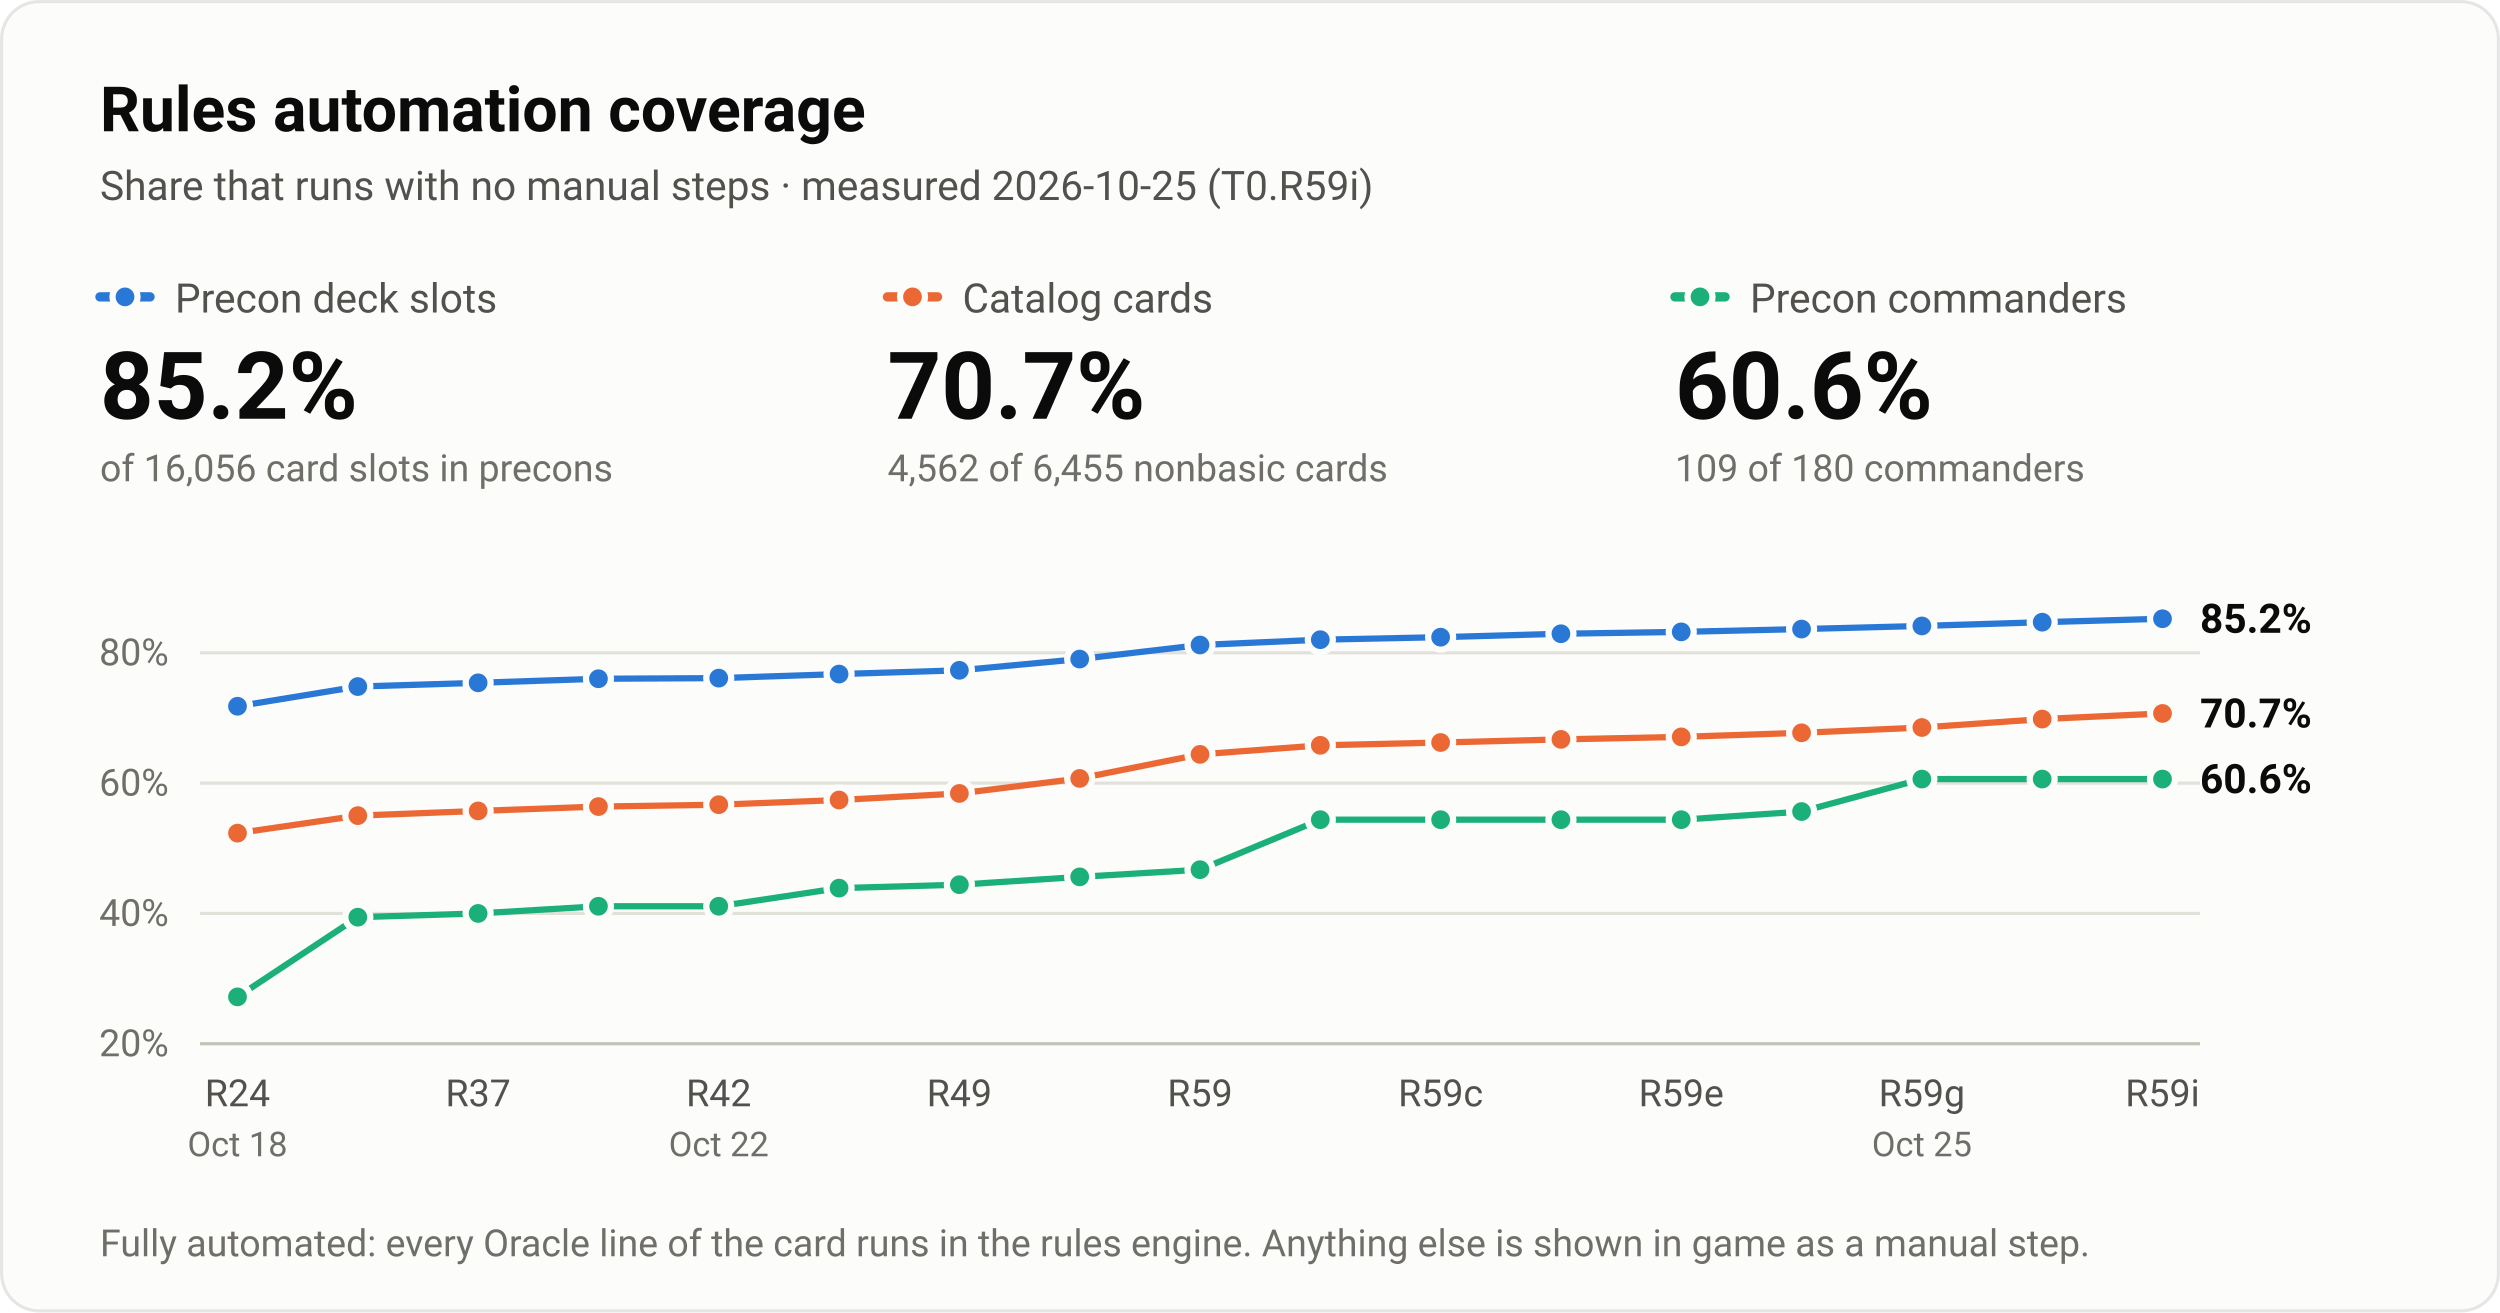
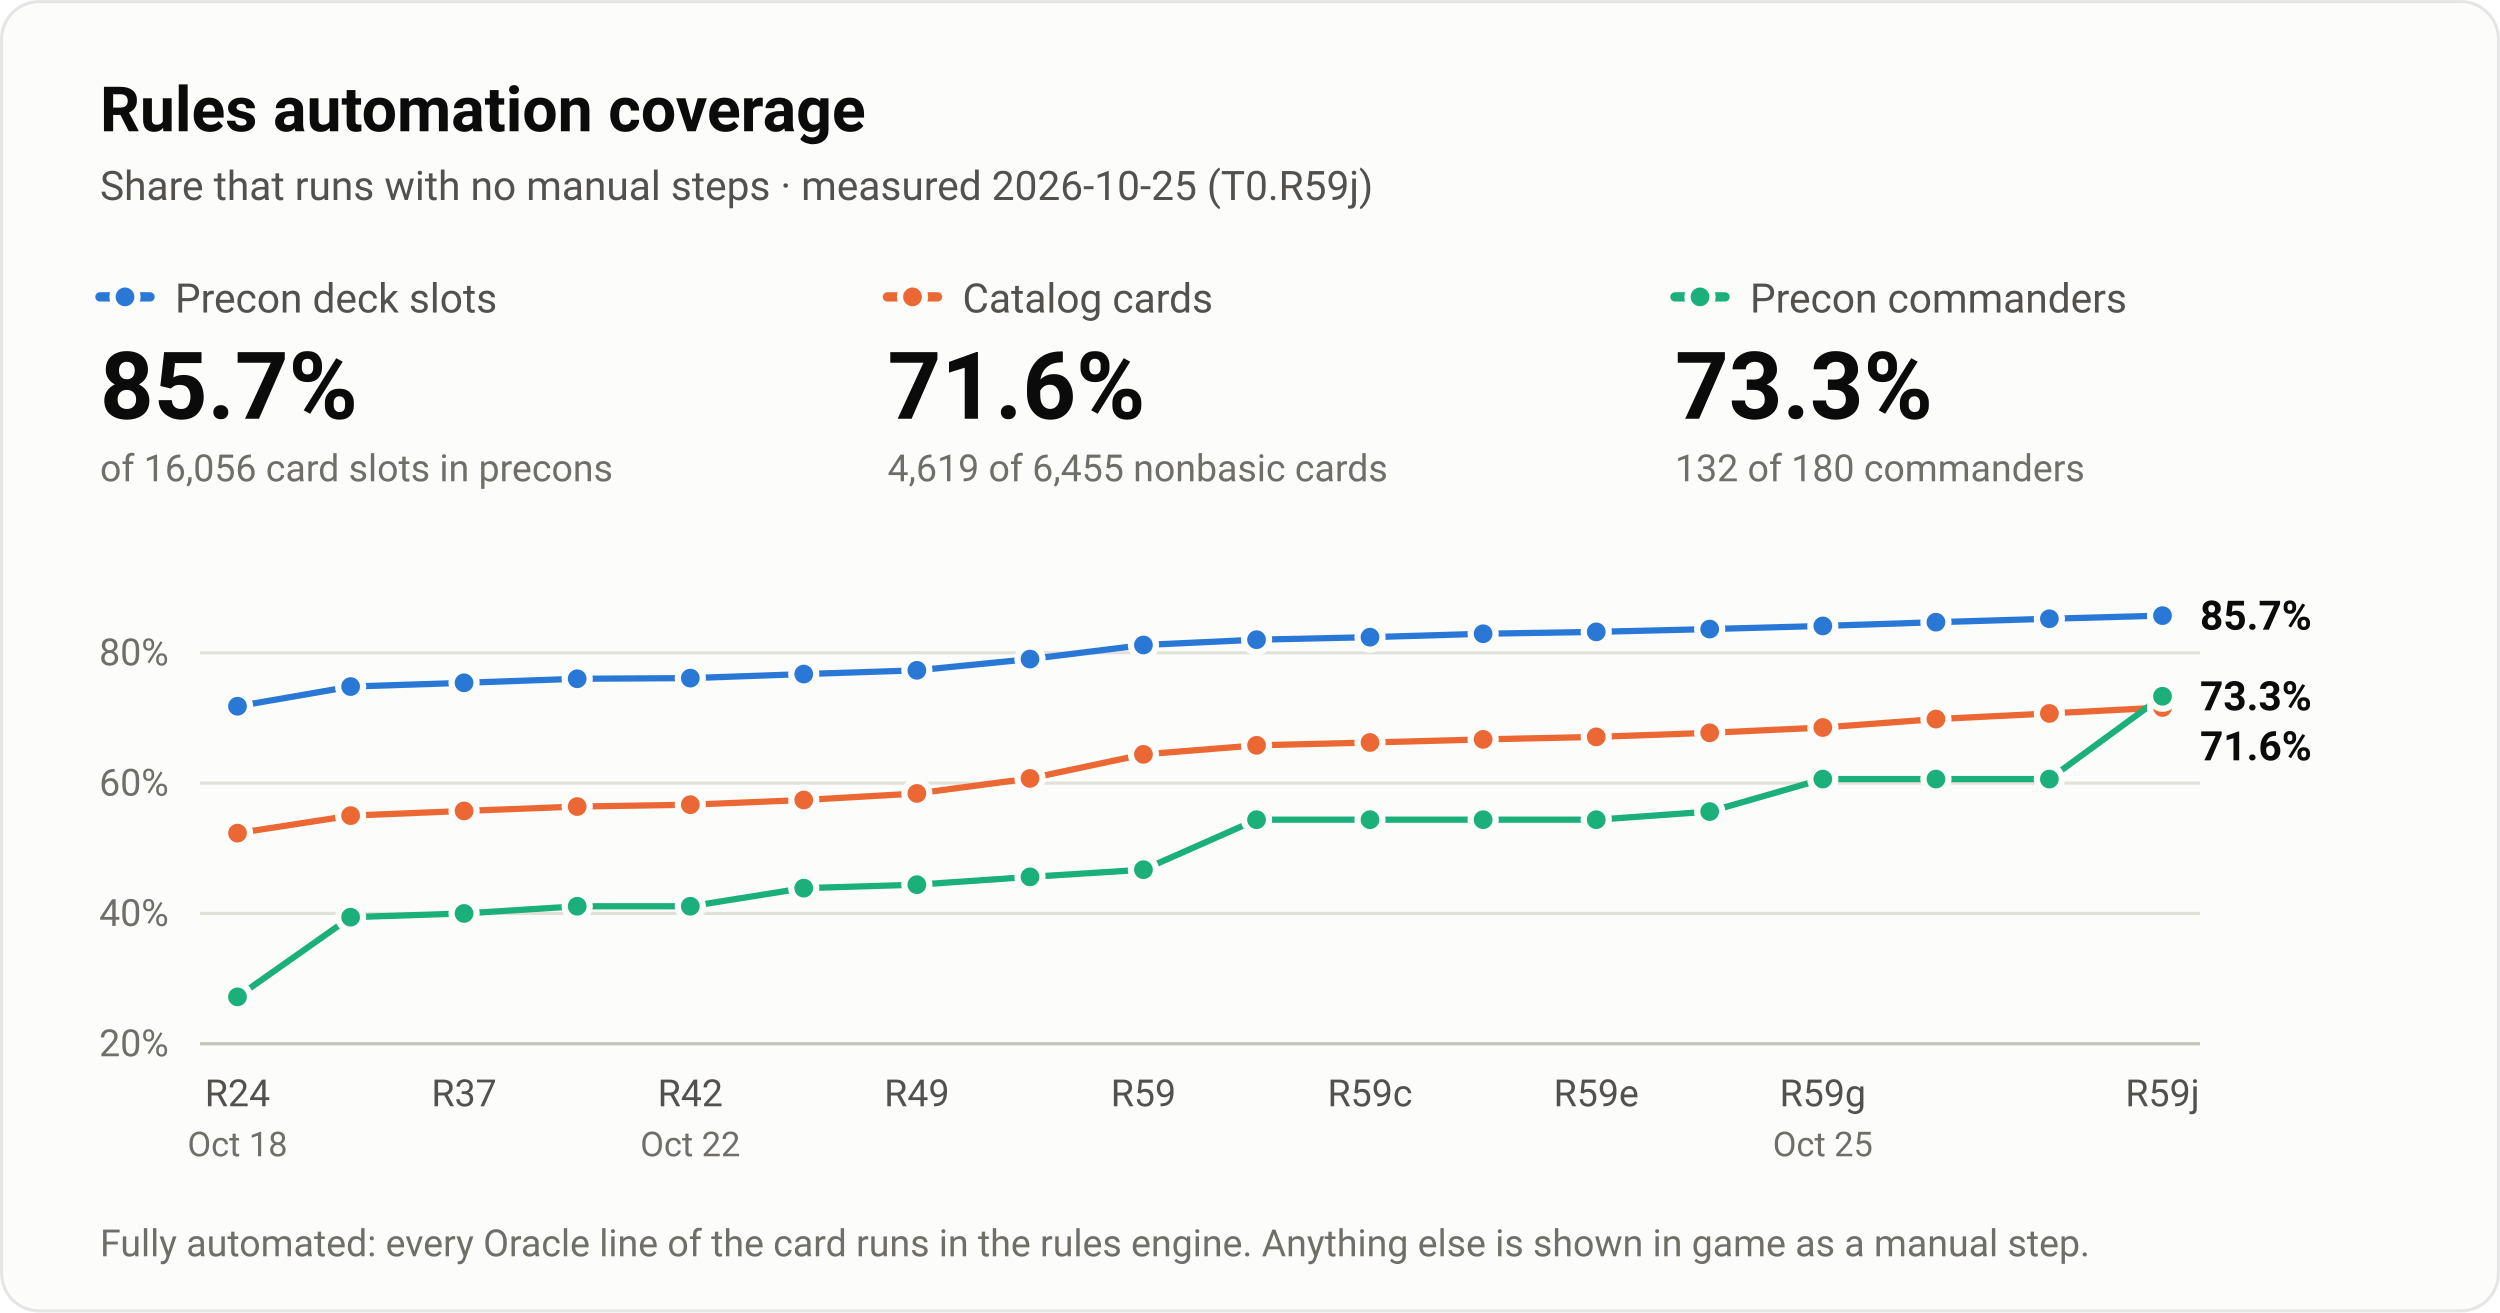
<svg xmlns="http://www.w3.org/2000/svg" viewBox="0 0 800 420" width="800" height="420" role="img" aria-labelledby="t d" font-family="system-ui, -apple-system, 'Segoe UI', Roboto, Helvetica, Arial, sans-serif">
  <rect x="0.5" y="0.5" width="799" height="419" rx="12" fill="#fcfcfb" stroke="rgba(11,11,11,0.10)" />
  <text x="32" y="42" font-size="20" fill="#0b0b0b" font-weight="600">Rules automation coverage</text>
-   <text x="32" y="64" font-size="13" fill="#52514e">Share that runs with no manual steps · measured 2026-10-25 (T0.R59i)</text>
+   <text x="32" y="64" font-size="13" fill="#52514e">Share that runs with no manual steps · measured 2026-10-25 (T0.R59j)</text>
  <line x1="32" y1="95" x2="48" y2="95" stroke="#2a78d6" stroke-width="3" stroke-linecap="round" />
  <circle cx="40" cy="95" r="4" fill="#2a78d6" stroke="#fcfcfb" stroke-width="2" />
  <text x="56" y="100" font-size="13" fill="#52514e">Precon deck slots</text>
-   <text x="32" y="134" font-size="30" fill="#0b0b0b" font-weight="600">85.2%</text>
+   <text x="32" y="134" font-size="30" fill="#0b0b0b" font-weight="600">85.7%</text>
  <text x="32" y="154" font-size="12" fill="#6f6e69">of 16,056 card slots in precons</text>
  <line x1="284" y1="95" x2="300" y2="95" stroke="#eb6834" stroke-width="3" stroke-linecap="round" />
  <circle cx="292" cy="95" r="4" fill="#eb6834" stroke="#fcfcfb" stroke-width="2" />
  <text x="308" y="100" font-size="13" fill="#52514e">Catalog cards</text>
-   <text x="284" y="134" font-size="30" fill="#0b0b0b" font-weight="600">70.7%</text>
-   <text x="284" y="154" font-size="12" fill="#6f6e69">4,562 of 6,455 nonbasic cards</text>
+   <text x="284" y="134" font-size="30" fill="#0b0b0b" font-weight="600">71.6%</text>
+   <text x="284" y="154" font-size="12" fill="#6f6e69">4,619 of 6,455 nonbasic cards</text>
  <line x1="536" y1="95" x2="552" y2="95" stroke="#1baf7a" stroke-width="3" stroke-linecap="round" />
  <circle cx="544" cy="95" r="4" fill="#1baf7a" stroke="#fcfcfb" stroke-width="2" />
  <text x="560" y="100" font-size="13" fill="#52514e">Precon commanders</text>
-   <text x="536" y="134" font-size="30" fill="#0b0b0b" font-weight="600">60.6%</text>
-   <text x="536" y="154" font-size="12" fill="#6f6e69">109 of 180 commanders</text>
+   <text x="536" y="134" font-size="30" fill="#0b0b0b" font-weight="600">73.3%</text>
+   <text x="536" y="154" font-size="12" fill="#6f6e69">132 of 180 commanders</text>
  <text x="54" y="338" font-size="12" fill="#6f6e69" text-anchor="end">20%</text>
  <line x1="64" y1="292.3" x2="704" y2="292.3" stroke="#e1e0d9" stroke-width="1" />
  <text x="54" y="296.3" font-size="12" fill="#6f6e69" text-anchor="end">40%</text>
  <line x1="64" y1="250.6" x2="704" y2="250.6" stroke="#e1e0d9" stroke-width="1" />
  <text x="54" y="254.6" font-size="12" fill="#6f6e69" text-anchor="end">60%</text>
  <line x1="64" y1="208.9" x2="704" y2="208.9" stroke="#e1e0d9" stroke-width="1" />
  <text x="54" y="212.9" font-size="12" fill="#6f6e69" text-anchor="end">80%</text>
  <line x1="64" y1="334" x2="704" y2="334" stroke="#c3c2b7" stroke-width="1" />
  <text x="76" y="354" font-size="12" fill="#52514e" text-anchor="middle">R24</text>
  <text x="76" y="370" font-size="11" fill="#6f6e69" text-anchor="middle">Oct 18</text>
-   <text x="153" y="354" font-size="12" fill="#52514e" text-anchor="middle">R37</text>
-   <text x="230" y="354" font-size="12" fill="#52514e" text-anchor="middle">R42</text>
-   <text x="230" y="370" font-size="11" fill="#6f6e69" text-anchor="middle">Oct 22</text>
-   <text x="307" y="354" font-size="12" fill="#52514e" text-anchor="middle">R49</text>
-   <text x="384" y="354" font-size="12" fill="#52514e" text-anchor="middle">R59</text>
-   <text x="461" y="354" font-size="12" fill="#52514e" text-anchor="middle">R59c</text>
-   <text x="538" y="354" font-size="12" fill="#52514e" text-anchor="middle">R59e</text>
-   <text x="615" y="354" font-size="12" fill="#52514e" text-anchor="middle">R59g</text>
-   <text x="615" y="370" font-size="11" fill="#6f6e69" text-anchor="middle">Oct 25</text>
-   <text x="692" y="354" font-size="12" fill="#52514e" text-anchor="middle">R59i</text>
-   <path d="M76 226 L114.5 219.7 L153 218.5 L191.5 217.2 L230 217 L268.5 215.7 L307 214.5 L345.5 210.9 L384 206.4 L422.5 204.7 L461 203.9 L499.5 202.8 L538 202.2 L576.5 201.3 L615 200.3 L653.5 199.1 L692 198" fill="none" stroke="#2a78d6" stroke-width="2" stroke-linejoin="round" stroke-linecap="round" />
-   <path d="M76 266.6 L114.5 261 L153 259.5 L191.5 258.1 L230 257.5 L268.5 256 L307 253.9 L345.5 249.1 L384 241.4 L422.5 238.5 L461 237.6 L499.5 236.6 L538 235.8 L576.5 234.5 L615 232.8 L653.5 230.1 L692 228.3" fill="none" stroke="#eb6834" stroke-width="2" stroke-linejoin="round" stroke-linecap="round" />
-   <path d="M76 319 L114.5 293.5 L153 292.3 L191.5 290 L230 290 L268.5 284.2 L307 283.1 L345.5 280.6 L384 278.3 L422.5 262.3 L461 262.3 L499.5 262.3 L538 262.3 L576.5 259.7 L615 249.3 L653.5 249.3 L692 249.3" fill="none" stroke="#1baf7a" stroke-width="2" stroke-linejoin="round" stroke-linecap="round" />
+   <text x="148.5" y="354" font-size="12" fill="#52514e" text-anchor="middle">R37</text>
+   <text x="220.9" y="354" font-size="12" fill="#52514e" text-anchor="middle">R42</text>
+   <text x="220.9" y="370" font-size="11" fill="#6f6e69" text-anchor="middle">Oct 22</text>
+   <text x="293.4" y="354" font-size="12" fill="#52514e" text-anchor="middle">R49</text>
+   <text x="365.9" y="354" font-size="12" fill="#52514e" text-anchor="middle">R59</text>
+   <text x="438.4" y="354" font-size="12" fill="#52514e" text-anchor="middle">R59c</text>
+   <text x="510.8" y="354" font-size="12" fill="#52514e" text-anchor="middle">R59e</text>
+   <text x="583.3" y="354" font-size="12" fill="#52514e" text-anchor="middle">R59g</text>
+   <text x="583.3" y="370" font-size="11" fill="#6f6e69" text-anchor="middle">Oct 25</text>
+   <text x="692" y="354" font-size="12" fill="#52514e" text-anchor="middle">R59j</text>
+   <path d="M76 226 L112.2 219.7 L148.5 218.5 L184.7 217.2 L220.9 217 L257.2 215.7 L293.4 214.5 L329.6 210.9 L365.9 206.4 L402.1 204.7 L438.4 203.9 L474.6 202.8 L510.8 202.2 L547.1 201.3 L583.3 200.3 L619.5 199.1 L655.8 198 L692 197" fill="none" stroke="#2a78d6" stroke-width="2" stroke-linejoin="round" stroke-linecap="round" />
+   <path d="M76 266.6 L112.2 261 L148.5 259.5 L184.7 258.1 L220.9 257.5 L257.2 256 L293.4 253.9 L329.6 249.1 L365.9 241.4 L402.1 238.5 L438.4 237.6 L474.6 236.6 L510.8 235.8 L547.1 234.5 L583.3 232.8 L619.5 230.1 L655.8 228.3 L692 226.4" fill="none" stroke="#eb6834" stroke-width="2" stroke-linejoin="round" stroke-linecap="round" />
+   <path d="M76 319 L112.2 293.5 L148.5 292.3 L184.7 290 L220.9 290 L257.2 284.2 L293.4 283.1 L329.6 280.6 L365.9 278.3 L402.1 262.3 L438.4 262.3 L474.6 262.3 L510.8 262.3 L547.1 259.7 L583.3 249.3 L619.5 249.3 L655.8 249.3 L692 222.8" fill="none" stroke="#1baf7a" stroke-width="2" stroke-linejoin="round" stroke-linecap="round" />
  <circle cx="76" cy="226" r="4" fill="#2a78d6" stroke="#fcfcfb" stroke-width="2" />
-   <circle cx="114.5" cy="219.7" r="4" fill="#2a78d6" stroke="#fcfcfb" stroke-width="2" />
-   <circle cx="153" cy="218.5" r="4" fill="#2a78d6" stroke="#fcfcfb" stroke-width="2" />
-   <circle cx="191.5" cy="217.2" r="4" fill="#2a78d6" stroke="#fcfcfb" stroke-width="2" />
-   <circle cx="230" cy="217" r="4" fill="#2a78d6" stroke="#fcfcfb" stroke-width="2" />
-   <circle cx="268.5" cy="215.7" r="4" fill="#2a78d6" stroke="#fcfcfb" stroke-width="2" />
-   <circle cx="307" cy="214.5" r="4" fill="#2a78d6" stroke="#fcfcfb" stroke-width="2" />
-   <circle cx="345.5" cy="210.9" r="4" fill="#2a78d6" stroke="#fcfcfb" stroke-width="2" />
-   <circle cx="384" cy="206.4" r="4" fill="#2a78d6" stroke="#fcfcfb" stroke-width="2" />
-   <circle cx="422.5" cy="204.7" r="4" fill="#2a78d6" stroke="#fcfcfb" stroke-width="2" />
-   <circle cx="461" cy="203.9" r="4" fill="#2a78d6" stroke="#fcfcfb" stroke-width="2" />
-   <circle cx="499.5" cy="202.8" r="4" fill="#2a78d6" stroke="#fcfcfb" stroke-width="2" />
-   <circle cx="538" cy="202.2" r="4" fill="#2a78d6" stroke="#fcfcfb" stroke-width="2" />
-   <circle cx="576.5" cy="201.3" r="4" fill="#2a78d6" stroke="#fcfcfb" stroke-width="2" />
-   <circle cx="615" cy="200.3" r="4" fill="#2a78d6" stroke="#fcfcfb" stroke-width="2" />
-   <circle cx="653.5" cy="199.1" r="4" fill="#2a78d6" stroke="#fcfcfb" stroke-width="2" />
-   <circle cx="692" cy="198" r="4" fill="#2a78d6" stroke="#fcfcfb" stroke-width="2" />
+   <circle cx="112.2" cy="219.7" r="4" fill="#2a78d6" stroke="#fcfcfb" stroke-width="2" />
+   <circle cx="148.5" cy="218.5" r="4" fill="#2a78d6" stroke="#fcfcfb" stroke-width="2" />
+   <circle cx="184.7" cy="217.2" r="4" fill="#2a78d6" stroke="#fcfcfb" stroke-width="2" />
+   <circle cx="220.9" cy="217" r="4" fill="#2a78d6" stroke="#fcfcfb" stroke-width="2" />
+   <circle cx="257.2" cy="215.7" r="4" fill="#2a78d6" stroke="#fcfcfb" stroke-width="2" />
+   <circle cx="293.4" cy="214.5" r="4" fill="#2a78d6" stroke="#fcfcfb" stroke-width="2" />
+   <circle cx="329.6" cy="210.9" r="4" fill="#2a78d6" stroke="#fcfcfb" stroke-width="2" />
+   <circle cx="365.9" cy="206.4" r="4" fill="#2a78d6" stroke="#fcfcfb" stroke-width="2" />
+   <circle cx="402.1" cy="204.7" r="4" fill="#2a78d6" stroke="#fcfcfb" stroke-width="2" />
+   <circle cx="438.4" cy="203.9" r="4" fill="#2a78d6" stroke="#fcfcfb" stroke-width="2" />
+   <circle cx="474.6" cy="202.8" r="4" fill="#2a78d6" stroke="#fcfcfb" stroke-width="2" />
+   <circle cx="510.8" cy="202.2" r="4" fill="#2a78d6" stroke="#fcfcfb" stroke-width="2" />
+   <circle cx="547.1" cy="201.3" r="4" fill="#2a78d6" stroke="#fcfcfb" stroke-width="2" />
+   <circle cx="583.3" cy="200.3" r="4" fill="#2a78d6" stroke="#fcfcfb" stroke-width="2" />
+   <circle cx="619.5" cy="199.1" r="4" fill="#2a78d6" stroke="#fcfcfb" stroke-width="2" />
+   <circle cx="655.8" cy="198" r="4" fill="#2a78d6" stroke="#fcfcfb" stroke-width="2" />
+   <circle cx="692" cy="197" r="4" fill="#2a78d6" stroke="#fcfcfb" stroke-width="2" />
  <circle cx="76" cy="266.6" r="4" fill="#eb6834" stroke="#fcfcfb" stroke-width="2" />
-   <circle cx="114.5" cy="261" r="4" fill="#eb6834" stroke="#fcfcfb" stroke-width="2" />
-   <circle cx="153" cy="259.5" r="4" fill="#eb6834" stroke="#fcfcfb" stroke-width="2" />
-   <circle cx="191.5" cy="258.1" r="4" fill="#eb6834" stroke="#fcfcfb" stroke-width="2" />
-   <circle cx="230" cy="257.5" r="4" fill="#eb6834" stroke="#fcfcfb" stroke-width="2" />
-   <circle cx="268.5" cy="256" r="4" fill="#eb6834" stroke="#fcfcfb" stroke-width="2" />
-   <circle cx="307" cy="253.9" r="4" fill="#eb6834" stroke="#fcfcfb" stroke-width="2" />
-   <circle cx="345.5" cy="249.1" r="4" fill="#eb6834" stroke="#fcfcfb" stroke-width="2" />
-   <circle cx="384" cy="241.4" r="4" fill="#eb6834" stroke="#fcfcfb" stroke-width="2" />
-   <circle cx="422.5" cy="238.5" r="4" fill="#eb6834" stroke="#fcfcfb" stroke-width="2" />
-   <circle cx="461" cy="237.6" r="4" fill="#eb6834" stroke="#fcfcfb" stroke-width="2" />
-   <circle cx="499.5" cy="236.6" r="4" fill="#eb6834" stroke="#fcfcfb" stroke-width="2" />
-   <circle cx="538" cy="235.8" r="4" fill="#eb6834" stroke="#fcfcfb" stroke-width="2" />
-   <circle cx="576.5" cy="234.5" r="4" fill="#eb6834" stroke="#fcfcfb" stroke-width="2" />
-   <circle cx="615" cy="232.8" r="4" fill="#eb6834" stroke="#fcfcfb" stroke-width="2" />
-   <circle cx="653.5" cy="230.1" r="4" fill="#eb6834" stroke="#fcfcfb" stroke-width="2" />
-   <circle cx="692" cy="228.3" r="4" fill="#eb6834" stroke="#fcfcfb" stroke-width="2" />
+   <circle cx="112.2" cy="261" r="4" fill="#eb6834" stroke="#fcfcfb" stroke-width="2" />
+   <circle cx="148.5" cy="259.5" r="4" fill="#eb6834" stroke="#fcfcfb" stroke-width="2" />
+   <circle cx="184.7" cy="258.1" r="4" fill="#eb6834" stroke="#fcfcfb" stroke-width="2" />
+   <circle cx="220.9" cy="257.5" r="4" fill="#eb6834" stroke="#fcfcfb" stroke-width="2" />
+   <circle cx="257.2" cy="256" r="4" fill="#eb6834" stroke="#fcfcfb" stroke-width="2" />
+   <circle cx="293.4" cy="253.9" r="4" fill="#eb6834" stroke="#fcfcfb" stroke-width="2" />
+   <circle cx="329.6" cy="249.1" r="4" fill="#eb6834" stroke="#fcfcfb" stroke-width="2" />
+   <circle cx="365.9" cy="241.4" r="4" fill="#eb6834" stroke="#fcfcfb" stroke-width="2" />
+   <circle cx="402.1" cy="238.5" r="4" fill="#eb6834" stroke="#fcfcfb" stroke-width="2" />
+   <circle cx="438.4" cy="237.6" r="4" fill="#eb6834" stroke="#fcfcfb" stroke-width="2" />
+   <circle cx="474.6" cy="236.6" r="4" fill="#eb6834" stroke="#fcfcfb" stroke-width="2" />
+   <circle cx="510.8" cy="235.8" r="4" fill="#eb6834" stroke="#fcfcfb" stroke-width="2" />
+   <circle cx="547.1" cy="234.5" r="4" fill="#eb6834" stroke="#fcfcfb" stroke-width="2" />
+   <circle cx="583.3" cy="232.8" r="4" fill="#eb6834" stroke="#fcfcfb" stroke-width="2" />
+   <circle cx="619.5" cy="230.1" r="4" fill="#eb6834" stroke="#fcfcfb" stroke-width="2" />
+   <circle cx="655.8" cy="228.3" r="4" fill="#eb6834" stroke="#fcfcfb" stroke-width="2" />
+   <circle cx="692" cy="226.4" r="4" fill="#eb6834" stroke="#fcfcfb" stroke-width="2" />
  <circle cx="76" cy="319" r="4" fill="#1baf7a" stroke="#fcfcfb" stroke-width="2" />
-   <circle cx="114.5" cy="293.5" r="4" fill="#1baf7a" stroke="#fcfcfb" stroke-width="2" />
-   <circle cx="153" cy="292.3" r="4" fill="#1baf7a" stroke="#fcfcfb" stroke-width="2" />
-   <circle cx="191.5" cy="290" r="4" fill="#1baf7a" stroke="#fcfcfb" stroke-width="2" />
-   <circle cx="230" cy="290" r="4" fill="#1baf7a" stroke="#fcfcfb" stroke-width="2" />
-   <circle cx="268.5" cy="284.2" r="4" fill="#1baf7a" stroke="#fcfcfb" stroke-width="2" />
-   <circle cx="307" cy="283.1" r="4" fill="#1baf7a" stroke="#fcfcfb" stroke-width="2" />
-   <circle cx="345.5" cy="280.6" r="4" fill="#1baf7a" stroke="#fcfcfb" stroke-width="2" />
-   <circle cx="384" cy="278.3" r="4" fill="#1baf7a" stroke="#fcfcfb" stroke-width="2" />
-   <circle cx="422.5" cy="262.3" r="4" fill="#1baf7a" stroke="#fcfcfb" stroke-width="2" />
-   <circle cx="461" cy="262.3" r="4" fill="#1baf7a" stroke="#fcfcfb" stroke-width="2" />
-   <circle cx="499.5" cy="262.3" r="4" fill="#1baf7a" stroke="#fcfcfb" stroke-width="2" />
-   <circle cx="538" cy="262.3" r="4" fill="#1baf7a" stroke="#fcfcfb" stroke-width="2" />
-   <circle cx="576.5" cy="259.7" r="4" fill="#1baf7a" stroke="#fcfcfb" stroke-width="2" />
-   <circle cx="615" cy="249.3" r="4" fill="#1baf7a" stroke="#fcfcfb" stroke-width="2" />
-   <circle cx="653.5" cy="249.3" r="4" fill="#1baf7a" stroke="#fcfcfb" stroke-width="2" />
-   <circle cx="692" cy="249.3" r="4" fill="#1baf7a" stroke="#fcfcfb" stroke-width="2" />
-   <text x="704" y="202.5" font-size="13" fill="#0b0b0b" font-weight="600">85.2%</text>
-   <text x="704" y="232.8" font-size="13" fill="#0b0b0b" font-weight="600">70.7%</text>
-   <text x="704" y="253.8" font-size="13" fill="#0b0b0b" font-weight="600">60.6%</text>
+   <circle cx="112.2" cy="293.5" r="4" fill="#1baf7a" stroke="#fcfcfb" stroke-width="2" />
+   <circle cx="148.5" cy="292.3" r="4" fill="#1baf7a" stroke="#fcfcfb" stroke-width="2" />
+   <circle cx="184.7" cy="290" r="4" fill="#1baf7a" stroke="#fcfcfb" stroke-width="2" />
+   <circle cx="220.9" cy="290" r="4" fill="#1baf7a" stroke="#fcfcfb" stroke-width="2" />
+   <circle cx="257.2" cy="284.2" r="4" fill="#1baf7a" stroke="#fcfcfb" stroke-width="2" />
+   <circle cx="293.4" cy="283.1" r="4" fill="#1baf7a" stroke="#fcfcfb" stroke-width="2" />
+   <circle cx="329.6" cy="280.6" r="4" fill="#1baf7a" stroke="#fcfcfb" stroke-width="2" />
+   <circle cx="365.9" cy="278.3" r="4" fill="#1baf7a" stroke="#fcfcfb" stroke-width="2" />
+   <circle cx="402.1" cy="262.3" r="4" fill="#1baf7a" stroke="#fcfcfb" stroke-width="2" />
+   <circle cx="438.4" cy="262.3" r="4" fill="#1baf7a" stroke="#fcfcfb" stroke-width="2" />
+   <circle cx="474.6" cy="262.3" r="4" fill="#1baf7a" stroke="#fcfcfb" stroke-width="2" />
+   <circle cx="510.8" cy="262.3" r="4" fill="#1baf7a" stroke="#fcfcfb" stroke-width="2" />
+   <circle cx="547.1" cy="259.7" r="4" fill="#1baf7a" stroke="#fcfcfb" stroke-width="2" />
+   <circle cx="583.3" cy="249.3" r="4" fill="#1baf7a" stroke="#fcfcfb" stroke-width="2" />
+   <circle cx="619.5" cy="249.3" r="4" fill="#1baf7a" stroke="#fcfcfb" stroke-width="2" />
+   <circle cx="655.8" cy="249.3" r="4" fill="#1baf7a" stroke="#fcfcfb" stroke-width="2" />
+   <circle cx="692" cy="222.8" r="4" fill="#1baf7a" stroke="#fcfcfb" stroke-width="2" />
+   <text x="704" y="201.5" font-size="13" fill="#0b0b0b" font-weight="600">85.7%</text>
+   <text x="704" y="227.3" font-size="13" fill="#0b0b0b" font-weight="600">73.3%</text>
+   <text x="704" y="243.3" font-size="13" fill="#0b0b0b" font-weight="600">71.6%</text>
  <text x="32" y="402" font-size="12" fill="#6f6e69">Fully automated: every Oracle line of the card runs in the rules engine. Anything else is shown in game as a manual step.</text>
</svg>
